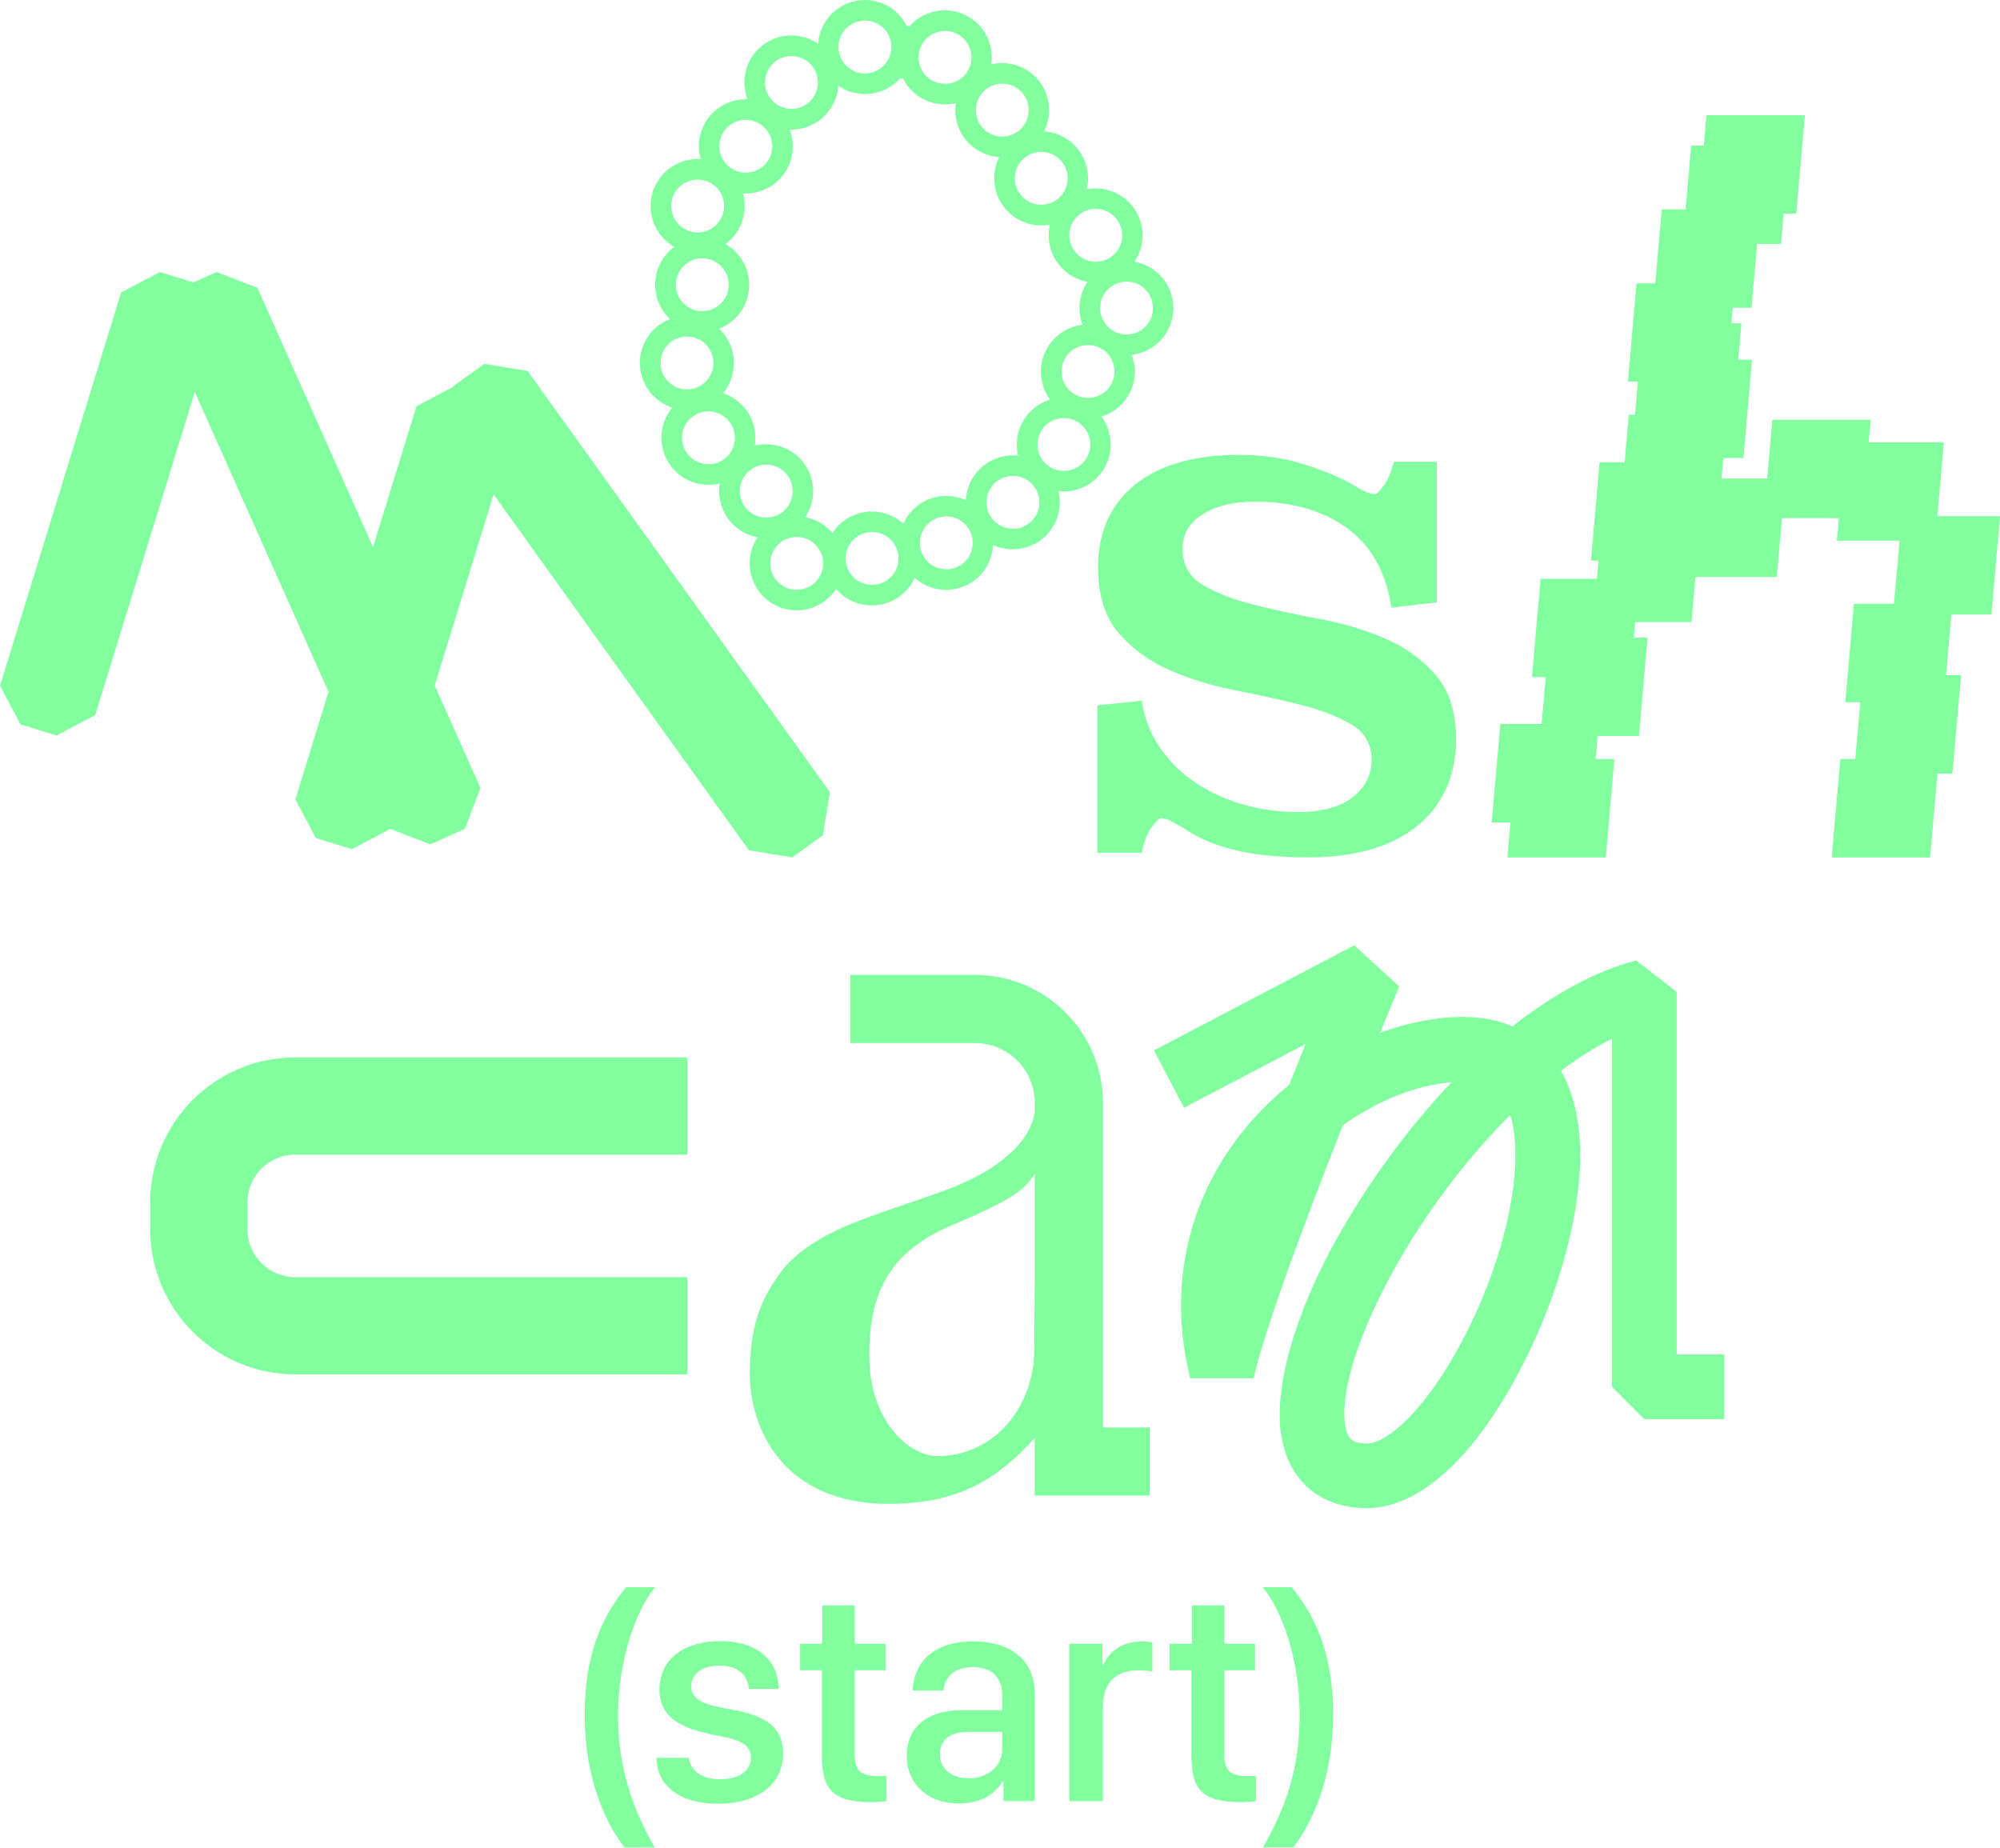
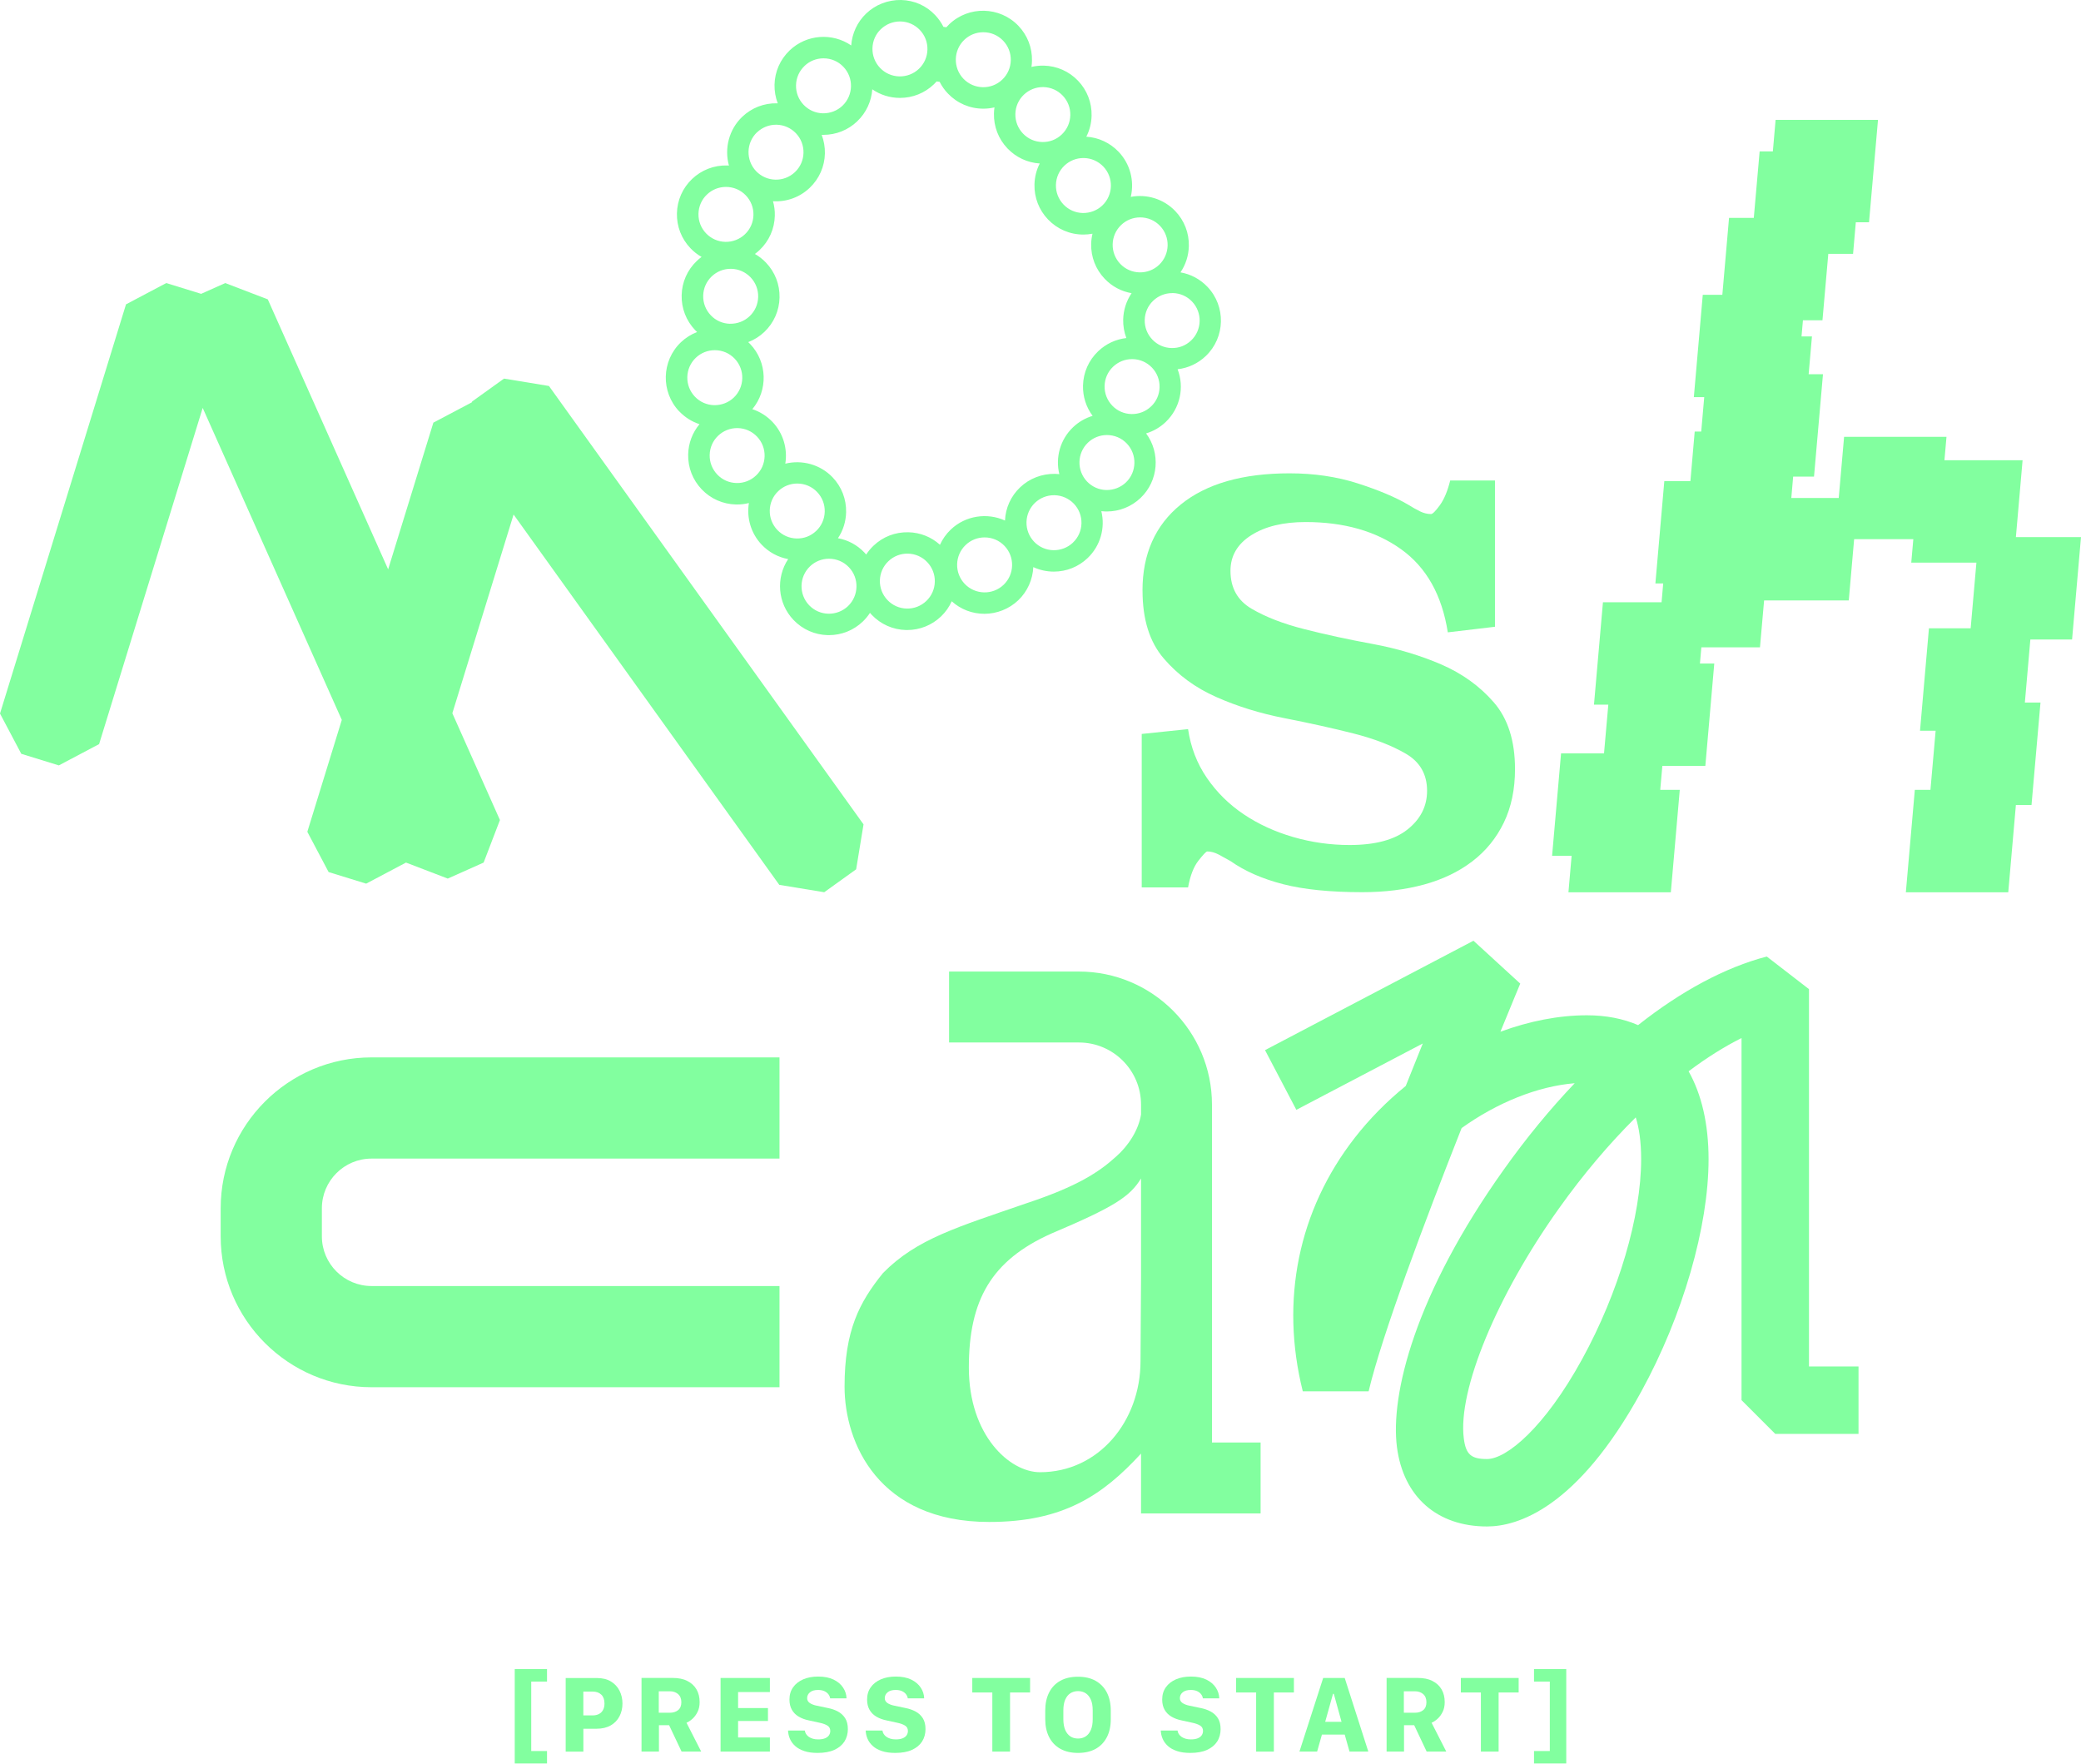
- <svg xmlns="http://www.w3.org/2000/svg" id="Layer_2" viewBox="0 0 484.89 447.9">
+ <svg xmlns="http://www.w3.org/2000/svg" id="Layer_2" viewBox="0 0 484.89 410.88">
  <defs>
    <style>.cls-1{fill:#82ff9f;}</style>
  </defs>
  <g id="Layer_1-2">
    <path class="cls-1" d="M79.64,167.74l-8.03,26.06c1.94,3.66,3.02,5.72,4.96,9.38l8.75,2.7c3.63-1.92,5.68-3,9.28-4.91,3.76,1.44,5.93,2.27,9.73,3.73l8.36-3.73c1.48-3.87,2.31-6.04,3.8-9.91l-11.09-24.88,14.27-46.3,61.91,86.28c4.09.67,6.38,1.05,10.47,1.72l7.44-5.34c.67-4.09,1.05-6.38,1.72-10.47l-73.3-102.14c-4.09-.67-6.38-1.05-10.47-1.72l-7.44,5.34c0,.06-.02.11-.03.17-3.42,1.81-5.46,2.89-8.99,4.75l-10.54,34.18-28.04-62.9c-3.87-1.48-6.04-2.31-9.91-3.8l-5.62,2.51-8.13-2.51c-3.66,1.94-5.72,3.02-9.38,4.96L0,166.25c1.94,3.66,3.02,5.72,4.96,9.38l8.75,2.7c3.66-1.94,5.72-3.02,9.38-4.96l24.14-78.33,32.42,72.71Z" />
    <path class="cls-1" d="M158.3,95.87c1.32,1.38,2.93,2.39,4.69,2.96-1.65,1.97-2.58,4.43-2.64,7.04-.07,3.05,1.05,5.94,3.15,8.14,2.1,2.2,4.94,3.46,7.99,3.53h.26c.93,0,1.86-.11,2.75-.34-.57,3.47.49,7.1,2.99,9.72,1.68,1.76,3.82,2.91,6.16,3.34-2.88,4.34-2.5,10.26,1.25,14.19,2.1,2.2,4.94,3.46,7.98,3.53h.27c2.94,0,5.74-1.12,7.87-3.15.65-.62,1.21-1.3,1.69-2.04.14.16.28.32.42.47,2.1,2.2,4.94,3.46,7.99,3.53h.26c2.94,0,5.74-1.12,7.87-3.15,1.07-1.02,1.92-2.22,2.51-3.55,2.09,1.89,4.77,2.92,7.63,2.92s5.74-1.12,7.87-3.15c2.14-2.04,3.37-4.83,3.51-7.73,1.49.69,3.11,1.05,4.78,1.05,2.95,0,5.74-1.12,7.87-3.15,3-2.86,4.15-7.05,3.2-10.93.33.04.67.06,1.01.07h.26c2.94,0,5.74-1.12,7.87-3.15,4.2-4.01,4.67-10.49,1.29-15.04,1.7-.51,3.26-1.41,4.56-2.65,3.39-3.23,4.4-8.09,2.78-12.3,2.46-.28,4.76-1.35,6.57-3.08,4.55-4.34,4.72-11.58.38-16.13-1.7-1.78-3.89-2.95-6.28-3.36,1.22-1.8,1.9-3.91,1.95-6.13.07-3.05-1.05-5.94-3.15-8.14-2.72-2.85-6.66-4.03-10.38-3.32.87-3.68-.12-7.66-2.84-10.51-2-2.09-4.66-3.33-7.52-3.51.77-1.5,1.19-3.17,1.23-4.89.07-3.05-1.05-5.94-3.15-8.14-2.1-2.2-4.94-3.46-7.99-3.53-.96-.02-1.93.08-2.87.3.07-.47.11-.94.12-1.42.07-3.05-1.05-5.94-3.15-8.14-4.34-4.55-11.58-4.72-16.13-.38-.23.22-.46.46-.67.7l-.68-.09c-.5-.99-1.15-1.92-1.93-2.74C215.85,1.33,213.02.07,209.96,0c-3.04-.05-5.94,1.06-8.13,3.15-2.09,1.99-3.29,4.66-3.49,7.44-4.35-2.99-10.37-2.64-14.34,1.15-2.2,2.1-3.46,4.94-3.53,7.99-.03,1.49.23,2.97.75,4.34-.05,0-.09,0-.14,0-3.04-.08-5.94,1.05-8.14,3.15-3.08,2.94-4.2,7.37-3.09,11.35-.15,0-.3-.02-.45-.02-3.05-.07-5.94,1.06-8.14,3.15-2.2,2.1-3.46,4.94-3.53,7.99-.07,3.05,1.05,5.94,3.15,8.14.77.81,1.64,1.49,2.59,2.03-.39.29-.76.6-1.11.94-2.21,2.1-3.46,4.94-3.53,7.98-.07,3.04,1.05,5.94,3.15,8.14.15.15.29.3.45.44-1.39.53-2.68,1.34-3.77,2.38-4.55,4.34-4.72,11.58-.38,16.13ZM176.18,110.77c-1.24,1.19-2.87,1.81-4.57,1.77h0c-1.71-.04-3.3-.74-4.48-1.98-1.18-1.24-1.81-2.86-1.77-4.57s.74-3.3,1.98-4.48c1.2-1.14,2.77-1.77,4.42-1.77h.15c1.71.04,3.3.75,4.48,1.98,1.18,1.24,1.81,2.86,1.77,4.57-.04,1.71-.74,3.31-1.98,4.48ZM185.61,125.46c-1.71-.04-3.3-.74-4.48-1.98-1.18-1.24-1.81-2.86-1.77-4.57.04-1.71.74-3.31,1.98-4.48,1.19-1.14,2.76-1.77,4.42-1.77,1.77,0,3.42.7,4.64,1.98,1.18,1.24,1.81,2.86,1.77,4.57-.04,1.71-.74,3.31-1.98,4.48-1.25,1.19-2.84,1.81-4.57,1.77h0ZM197.59,141.22c-1.24,1.18-2.88,1.8-4.57,1.77-1.71-.04-3.3-.74-4.49-1.98-2.44-2.56-2.34-6.62.21-9.06,1.19-1.14,2.76-1.77,4.42-1.77,1.77,0,3.42.7,4.64,1.98,2.44,2.56,2.34,6.62-.21,9.06ZM215.84,140.02c-1.24,1.18-2.86,1.81-4.57,1.77-1.71-.04-3.3-.74-4.48-1.98-1.18-1.24-1.81-2.86-1.77-4.57.04-1.71.74-3.3,1.98-4.48,1.24-1.19,2.88-1.81,4.57-1.77,1.71.04,3.3.74,4.48,1.98,1.18,1.24,1.81,2.86,1.77,4.57-.04,1.71-.74,3.3-1.98,4.48ZM233.85,136.25c-2.56,2.44-6.62,2.34-9.06-.21-1.18-1.24-1.81-2.86-1.77-4.57.04-1.71.74-3.3,1.98-4.49,1.19-1.14,2.76-1.77,4.42-1.77,1.77,0,3.42.7,4.64,1.98,2.44,2.56,2.34,6.62-.21,9.06ZM250.01,126.42h0c-1.23,1.18-2.9,1.8-4.57,1.77-1.71-.04-3.31-.74-4.49-1.98-2.44-2.56-2.34-6.62.21-9.06,1.2-1.14,2.77-1.77,4.42-1.77h.15c1.71.04,3.3.75,4.49,1.98,1.18,1.24,1.81,2.86,1.77,4.57-.04,1.71-.74,3.31-1.98,4.48ZM262.35,112.4c-1.23,1.17-2.87,1.79-4.57,1.77-1.71-.04-3.3-.74-4.49-1.98-2.44-2.56-2.34-6.62.21-9.06,1.19-1.14,2.76-1.77,4.42-1.77,1.77,0,3.42.7,4.64,1.98,2.44,2.56,2.34,6.62-.21,9.06ZM268.2,94.7h0c-1.23,1.18-2.84,1.8-4.57,1.77-1.71-.04-3.31-.74-4.48-1.98-1.18-1.24-1.81-2.86-1.77-4.57.04-1.71.74-3.3,1.98-4.48,1.2-1.14,2.76-1.77,4.42-1.77.05,0,.1,0,.15,0,1.71.04,3.31.74,4.49,1.98,1.18,1.24,1.81,2.86,1.77,4.57-.04,1.71-.74,3.31-1.98,4.48ZM273.28,68.28c1.71.04,3.3.74,4.48,1.98,2.44,2.56,2.34,6.62-.21,9.06-1.25,1.19-2.83,1.81-4.57,1.77-1.71-.04-3.3-.74-4.48-1.98s-1.81-2.86-1.77-4.57c.04-1.71.74-3.3,1.98-4.48,1.2-1.14,2.77-1.77,4.42-1.77h.15ZM261.24,52.42c1.19-1.14,2.76-1.77,4.42-1.77,1.77,0,3.42.7,4.64,1.98,2.44,2.56,2.34,6.62-.21,9.06-1.23,1.18-2.86,1.8-4.57,1.77-1.71-.04-3.3-.74-4.49-1.98-1.18-1.24-1.81-2.86-1.77-4.57.04-1.71.74-3.3,1.98-4.49ZM252.44,36.82h.15c1.71.04,3.3.75,4.49,1.98,2.44,2.56,2.34,6.62-.21,9.06-1.24,1.18-2.88,1.79-4.57,1.77-1.71-.04-3.31-.74-4.49-1.98-1.18-1.24-1.81-2.86-1.77-4.57.04-1.71.74-3.3,1.98-4.49,1.2-1.14,2.76-1.77,4.42-1.77ZM238.57,22.06c1.2-1.14,2.77-1.77,4.42-1.77h.15c1.71.04,3.3.75,4.48,1.98,1.18,1.24,1.81,2.86,1.77,4.57-.04,1.71-.74,3.3-1.98,4.48-1.25,1.2-2.85,1.81-4.57,1.77-1.71-.04-3.3-.74-4.48-1.98-1.18-1.24-1.81-2.86-1.77-4.57.04-1.71.74-3.3,1.98-4.48ZM224.69,9.28c1.19-1.14,2.76-1.77,4.42-1.77,1.77,0,3.42.7,4.64,1.98,1.18,1.24,1.81,2.86,1.77,4.57-.04,1.71-.74,3.3-1.98,4.49-2.56,2.44-6.62,2.34-9.06-.21-2.44-2.56-2.34-6.62.21-9.06ZM205.28,6.77c1.2-1.14,2.77-1.77,4.42-1.77h.15c1.71.04,3.3.75,4.48,1.98,1.18,1.24,1.81,2.86,1.77,4.57-.04,1.71-.74,3.3-1.98,4.48-1.23,1.18-2.87,1.8-4.57,1.77-1.71-.04-3.31-.74-4.49-1.98s-1.81-2.86-1.77-4.57c.04-1.71.74-3.31,1.98-4.48ZM199.76,28.24c2.09-1.99,3.29-4.66,3.49-7.43,1.88,1.3,4.11,2,6.46,2,2.95,0,5.75-1.12,7.87-3.15.23-.22.46-.45.67-.69l.69.09c.5.99,1.15,1.92,1.93,2.73,2.17,2.27,5.1,3.53,8.25,3.53.88,0,1.75-.1,2.6-.3-.07.47-.11.94-.12,1.42-.07,3.05,1.05,5.94,3.15,8.14,2,2.09,4.66,3.33,7.52,3.51-.77,1.5-1.19,3.17-1.23,4.89-.07,3.05,1.05,5.94,3.15,8.14,2.17,2.27,5.1,3.53,8.25,3.53.71,0,1.42-.07,2.12-.2-.18.77-.29,1.56-.31,2.36-.07,3.05,1.05,5.94,3.15,8.14,1.7,1.79,3.89,2.95,6.27,3.36-1.22,1.8-1.9,3.91-1.96,6.13-.03,1.49.22,2.95.74,4.32-2.45.28-4.75,1.34-6.57,3.08-2.2,2.1-3.46,4.94-3.53,7.99-.06,2.57.73,5.03,2.24,7.06-1.7.51-3.26,1.41-4.56,2.65-3,2.86-4.15,7.05-3.2,10.93-.33-.04-.67-.06-1.01-.07-3.04-.04-5.95,1.07-8.13,3.15-2.14,2.04-3.39,4.78-3.52,7.73-4.14-1.89-9.21-1.17-12.63,2.1-1.07,1.02-1.92,2.22-2.52,3.55-2.02-1.83-4.61-2.86-7.36-2.92-3.08-.07-5.94,1.05-8.14,3.15-.64.61-1.21,1.3-1.69,2.04-.14-.16-.28-.32-.42-.47-1.69-1.77-3.83-2.91-6.16-3.33,1.19-1.78,1.85-3.86,1.9-6.05.07-3.05-1.05-5.94-3.15-8.14-2.87-3-7.12-4.14-11.02-3.18.57-3.47-.48-7.1-2.99-9.73-1.32-1.38-2.93-2.39-4.69-2.97,3.67-4.39,3.53-10.95-.51-15.18-.15-.15-.29-.3-.45-.44,1.39-.53,2.68-1.34,3.77-2.38,2.2-2.1,3.46-4.94,3.53-7.99.07-3.05-1.05-5.94-3.15-8.14-.77-.81-1.64-1.49-2.59-2.03.39-.29.76-.6,1.11-.93,2.2-2.1,3.46-4.94,3.53-7.99.03-1.15-.12-2.28-.43-3.37,3.18.21,6.28-.94,8.57-3.13,2.2-2.1,3.46-4.94,3.53-7.99.03-1.49-.23-2.97-.75-4.34.05,0,.09,0,.14,0h.27c2.94,0,5.74-1.12,7.87-3.15ZM170.1,75.44c-1.71-.04-3.31-.74-4.48-1.98-1.18-1.24-1.81-2.86-1.77-4.57.04-1.71.74-3.3,1.98-4.49,1.2-1.14,2.76-1.77,4.42-1.77h.15c1.71.04,3.3.75,4.49,1.98,1.18,1.24,1.81,2.86,1.77,4.57-.04,1.71-.74,3.3-1.98,4.48-1.24,1.18-2.87,1.8-4.57,1.77ZM187.46,15.36c1.19-1.14,2.76-1.77,4.42-1.77,1.77,0,3.42.7,4.64,1.98,2.44,2.56,2.34,6.62-.21,9.06-1.23,1.17-2.86,1.79-4.57,1.77-1.71-.04-3.3-.74-4.49-1.98-1.18-1.24-1.81-2.86-1.77-4.57.04-1.71.74-3.3,1.98-4.48ZM176.4,30.83c1.2-1.14,2.77-1.77,4.42-1.77h.15c1.71.04,3.3.75,4.48,1.98s1.81,2.86,1.77,4.57c-.04,1.71-.74,3.3-1.98,4.48-2.56,2.44-6.62,2.34-9.06-.21-2.44-2.56-2.34-6.62.21-9.06ZM162.75,49.8c.04-1.71.74-3.31,1.98-4.48,1.19-1.14,2.76-1.77,4.42-1.77,1.77,0,3.42.7,4.64,1.98,1.18,1.24,1.81,2.86,1.77,4.57-.04,1.71-.74,3.3-1.98,4.48-1.23,1.18-2.9,1.81-4.57,1.77-1.71-.04-3.3-.74-4.49-1.98-1.18-1.24-1.81-2.86-1.77-4.57ZM162.13,83.36c1.19-1.14,2.76-1.77,4.42-1.77,1.77,0,3.42.7,4.64,1.98,2.44,2.56,2.34,6.62-.21,9.06-1.24,1.18-2.87,1.79-4.57,1.77-1.71-.04-3.31-.74-4.49-1.98-1.18-1.24-1.81-2.86-1.77-4.57.04-1.71.74-3.31,1.98-4.49Z" />
    <path class="cls-1" d="M266.22,137.62c0,6.69,1.64,11.95,4.94,15.79,3.29,3.84,7.38,6.85,12.29,9.01,4.9,2.17,10.21,3.81,15.92,4.92,5.71,1.12,11.02,2.29,15.92,3.53,4.9,1.24,9,2.82,12.29,4.74,3.29,1.92,4.94,4.8,4.94,8.64,0,3.59-1.52,6.6-4.56,9.01-3.04,2.42-7.54,3.62-13.5,3.62-4.47,0-8.85-.62-13.13-1.86-4.28-1.24-8.13-3.01-11.55-5.31-3.42-2.3-6.27-5.12-8.57-8.47-2.3-3.35-3.76-7.14-4.38-11.36l-10.8,1.12v35.76h10.8c.49-2.73,1.3-4.81,2.42-6.24,1.12-1.43,1.8-2.14,2.05-2.14.87,0,1.77.25,2.7.74.93.5,1.83.99,2.7,1.49,3.35,2.36,7.45,4.16,12.29,5.4,4.84,1.24,10.99,1.86,18.44,1.86,5.21,0,9.99-.59,14.34-1.77,4.34-1.18,8.1-2.98,11.27-5.4,3.17-2.42,5.62-5.43,7.36-9.03,1.74-3.6,2.61-7.76,2.61-12.48,0-6.58-1.65-11.76-4.94-15.55-3.29-3.79-7.39-6.73-12.29-8.85-4.91-2.11-10.21-3.69-15.92-4.75-5.71-1.05-11.02-2.2-15.92-3.45-4.91-1.24-9-2.82-12.29-4.75-3.29-1.92-4.94-4.87-4.94-8.85,0-3.47,1.61-6.24,4.84-8.29,3.23-2.05,7.45-3.07,12.66-3.07,8.94,0,16.36,2.11,22.25,6.33,5.9,4.22,9.53,10.68,10.89,19.37l10.99-1.3v-34.08h-10.43c-.62,2.48-1.43,4.41-2.42,5.77-1,1.37-1.68,2.05-2.05,2.05-.87,0-1.74-.22-2.61-.65-.87-.43-1.8-.96-2.79-1.58-2.98-1.74-6.89-3.38-11.73-4.93-4.84-1.55-10.12-2.33-15.83-2.33-10.93,0-19.37,2.42-25.33,7.25-5.96,4.83-8.94,11.52-8.94,20.07Z" />
    <polygon class="cls-1" points="482.81 149 484.89 125.14 469.72 125.14 471.28 107.23 453.07 107.23 453.55 101.77 429.69 101.77 428.44 116.03 417.39 116.03 417.82 111.05 422.68 111.05 424.77 87.19 421.43 87.19 422.2 78.39 419.77 78.39 420.1 74.62 424.65 74.62 426.01 59.14 431.78 59.14 432.42 51.78 435.5 51.78 437.59 27.93 413.73 27.93 413.09 35.28 410.01 35.28 408.65 50.77 402.88 50.77 401.32 68.68 396.76 68.68 394.68 92.53 397.1 92.53 396.4 100.55 394.88 100.55 393.88 112.09 387.8 112.09 385.72 135.94 387.54 135.94 387.16 140.32 373.5 140.32 371.41 164.18 374.75 164.18 373.75 175.53 363.74 175.53 361.65 199.39 366.2 199.39 365.46 207.89 389.32 207.89 391.4 184.03 386.85 184.03 387.34 178.44 397.36 178.44 399.44 154.59 396.1 154.59 396.43 150.82 410.09 150.82 411.05 139.89 430.78 139.89 432.03 125.62 445.82 125.62 445.34 131.09 460.52 131.09 459.18 146.39 449.46 146.39 447.38 170.25 451.02 170.25 449.81 184.03 446.17 184.03 444.08 207.89 467.94 207.89 469.72 187.55 473.36 187.55 475.45 163.69 471.81 163.69 473.09 149 482.81 149" />
-     <path class="cls-1" d="M166.63,309.63h-95.06c-6.38,0-11.57-5.19-11.57-11.57v-6.55c0-6.38,5.19-11.57,11.57-11.57h95.06v-23.58h-95.06c-19.38,0-35.15,15.77-35.15,35.15v6.55c0,19.38,15.77,35.15,35.15,35.15h95.06v-23.58Z" />
-     <path class="cls-1" d="M278.73,362.62v-16.53h-11.33v-78.73c0-17.09-13.91-31-31-31h-30.26v16.53h30.26c7.98,0,14.47,6.49,14.47,14.47v2.31c-.59,3.64-2.95,7.32-5.91,9.89-3.95,3.57-8.95,6.84-20.53,10.7-16.32,5.65-25.79,8.33-33.69,16.35-5.53,6.84-8.95,13.38-8.95,26.47s7.9,31.52,33.69,31.52c17.23,0,26.4-6.16,35.39-15.93v13.94h27.86ZM250.87,307.92l-.12,19.22c0,13.98-9.74,25.87-23.42,25.87-7.11,0-16.58-8.62-16.58-24.38s5.26-24.98,19.21-31.22c14.47-6.13,18.29-8.54,20.91-12.84v23.36Z" />
-     <path class="cls-1" d="M406.51,240.46l-9.84-7.6c-9.72,2.54-19.93,8.04-29.98,15.98-3.5-1.51-7.5-2.29-11.94-2.29-6.55,0-13.41,1.36-20.14,3.83,2.76-6.75,4.55-11.04,4.62-11.21l-10.9-9.99-48.57,25.49,7.3,13.91,29.46-15.46c-1.24,3.08-2.58,6.41-3.97,9.9-4.41,3.58-8.44,7.65-11.9,12.1-13.11,16.85-17.4,37.81-12.09,59.04h15.34c3.12-13.16,13.1-39.65,21.67-61.33,8.22-5.9,17.69-9.75,26.35-10.45-5.69,5.97-11.23,12.69-16.47,20.05-20.79,29.15-26.52,52.55-24.95,64.72,1.49,11.58,9.34,18.5,20.99,18.5,6.99,0,20.95-4.09,35.95-31.45,9.67-17.64,15.67-38.37,15.67-54.11,0-8.2-1.62-15.11-4.65-20.49,4.16-3.13,8.3-5.73,12.33-7.75v84.37l7.86,7.86h19.4v-15.71h-11.54v-87.91ZM353.66,326.65c-8.77,16-17.64,23.29-22.17,23.29-3.72,0-4.93-1.07-5.41-4.79-1.44-11.23,7.67-33.27,22.16-53.59,5.66-7.95,11.72-15.09,17.9-21.22.78,2.44,1.26,5.62,1.26,9.76,0,13.26-5.26,31.1-13.74,46.55Z" />
-     <path class="cls-1" d="M151.79,384.8c-6.46,7.87-10.04,17.26-10.04,30.98s4.04,24.91,9.68,32.13h7.29c-5.45-9.67-8.88-19.39-8.88-32.2s4.33-25.49,8.99-30.9h-7.04Z" />
-     <path class="cls-1" d="M177.23,414.44c-4.33-.79-9.64-1.55-9.64-5.56,0-3.21,2.78-5.05,6.86-5.05,5.2,0,6.86,2.96,7.11,5.63h7.22c0-6.75-5.09-11.59-14.12-11.59-7.73,0-14.77,3.54-14.77,11.8,0,6.97,5.67,9.35,12.64,10.83,5.09,1.01,9.53,1.66,9.53,5.63,0,2.82-2.35,5.24-7.44,5.24-4.51,0-7.22-2.09-7.65-5.2h-7.8c0,6.82,5.78,11.16,14.95,11.16s15.74-4.48,15.74-12.2c0-7.22-5.56-9.42-12.64-10.69Z" />
-     <path class="cls-1" d="M207.24,425.3v-20.36h7.44v-6.43h-7.44v-9.28h-7.87v9.28h-5.38v6.43h5.27v21.01c0,7.65,2.56,10.98,11.84,10.98,1.62,0,3.14-.14,3.79-.25v-6.14c-.47.07-1.12.07-1.81.07-4.3,0-5.85-1.16-5.85-5.31Z" />
-     <path class="cls-1" d="M236.08,397.94c-10.18,0-14.51,5.42-14.84,11.91h7.51c.29-3.39,2.78-5.67,7.15-5.67s7.08,2.42,7.08,6.79v3.65h-9.67c-8.77,0-13.47,4.3-13.47,11.08s5.09,11.55,12.49,11.55c5.63,0,8.99-2.35,10.65-5.27h.29v4.69h7.62v-25.99c0-8.52-6.32-12.74-14.8-12.74ZM242.97,424.11c0,4.15-3.57,7.04-8.23,7.04-3.54,0-6.86-1.91-6.86-5.88,0-3.18,2.13-5.38,6.79-5.38h8.3v4.22Z" />
-     <path class="cls-1" d="M267.55,403.54h-.29v-5.02h-8.01v38.16h8.12v-22.6c0-5.13,2.17-9.1,8.59-9.1,1.34,0,2.74.11,3.43.29v-7.08c-.76-.14-1.66-.22-2.71-.22-5.31,0-8.16,3.18-9.13,5.56Z" />
-     <path class="cls-1" d="M296.83,425.3v-20.36h7.44v-6.43h-7.44v-9.28h-7.87v9.28h-5.38v6.43h5.27v21.01c0,7.65,2.56,10.98,11.84,10.98,1.62,0,3.14-.14,3.79-.25v-6.14c-.47.07-1.12.07-1.81.07-4.3,0-5.85-1.16-5.85-5.31Z" />
-     <path class="cls-1" d="M306.1,384.8c4.69,5.42,8.99,17.73,8.99,30.9s-3.43,22.53-8.88,32.2h7.29c5.63-7.22,9.71-18.48,9.71-32.13s-3.61-23.11-10.04-30.98h-7.08Z" />
+     <path class="cls-1" d="M181.63,299.63h-95.06c-6.38,0-11.57-5.19-11.57-11.57v-6.55c0-6.38,5.19-11.57,11.57-11.57h95.06v-23.58h-95.06c-19.38,0-35.15,15.77-35.15,35.15v6.55c0,19.38,15.77,35.15,35.15,35.15h95.06v-23.58Z" />
+     <path class="cls-1" d="M293.73,352.62v-16.53h-11.33v-78.73c0-17.09-13.91-31-31-31h-30.26v16.53h30.26c7.98,0,14.47,6.49,14.47,14.47v2.31c-.59,3.64-2.95,7.32-5.91,9.89-3.95,3.57-8.95,6.84-20.53,10.7-16.32,5.65-25.79,8.33-33.69,16.35-5.53,6.84-8.95,13.38-8.95,26.47s7.9,31.52,33.69,31.52c17.23,0,26.4-6.16,35.39-15.93v13.94h27.86ZM265.87,297.92l-.12,19.22c0,13.98-9.74,25.87-23.42,25.87-7.11,0-16.58-8.62-16.58-24.38s5.26-24.98,19.21-31.22c14.47-6.13,18.29-8.54,20.91-12.84v23.36Z" />
+     <path class="cls-1" d="M421.51,230.46l-9.84-7.6c-9.72,2.54-19.93,8.04-29.98,15.98-3.5-1.51-7.5-2.29-11.94-2.29-6.55,0-13.41,1.36-20.14,3.83,2.76-6.75,4.55-11.04,4.62-11.21l-10.9-9.99-48.57,25.49,7.3,13.91,29.46-15.46c-1.24,3.08-2.58,6.41-3.97,9.9-4.41,3.58-8.44,7.65-11.9,12.1-13.11,16.85-17.4,37.81-12.09,59.04h15.34c3.12-13.16,13.1-39.65,21.67-61.33,8.22-5.9,17.69-9.75,26.35-10.45-5.69,5.97-11.23,12.69-16.47,20.05-20.79,29.15-26.52,52.55-24.95,64.72,1.49,11.58,9.34,18.5,20.99,18.5,6.99,0,20.95-4.09,35.95-31.45,9.67-17.64,15.67-38.37,15.67-54.11,0-8.2-1.62-15.11-4.65-20.49,4.16-3.13,8.3-5.73,12.33-7.75v84.37l7.86,7.86h19.4v-15.71h-11.54v-87.91ZM368.66,316.65c-8.77,16-17.64,23.29-22.17,23.29-3.72,0-4.93-1.07-5.41-4.79-1.44-11.23,7.67-33.27,22.16-53.59,5.66-7.95,11.72-15.09,17.9-21.22.78,2.44,1.26,5.62,1.26,9.76,0,13.26-5.26,31.1-13.74,46.55Z" />
+     <path class="cls-1" d="M127.46,388.88v2.91h-3.68v16.18h3.68v2.9h-7.52v-21.99h7.52Z" />
+     <path class="cls-1" d="M142.36,391.77c.88.54,1.55,1.26,2,2.16.45.9.68,1.89.68,2.97s-.23,2.08-.69,2.97c-.46.89-1.13,1.6-2.03,2.12-.9.52-2.01.79-3.33.79h-3.06v5.33h-4.12v-17.15h7.24c1.32,0,2.43.27,3.31.81ZM140.11,394.84c-.49-.48-1.17-.72-2.02-.72h-2.17v5.55h2.17c.57,0,1.06-.11,1.48-.33.41-.22.73-.53.95-.95.22-.41.33-.91.33-1.5,0-.9-.25-1.58-.74-2.06Z" />
+     <path class="cls-1" d="M160.15,391.65c.94.46,1.65,1.12,2.14,1.96.49.84.73,1.83.73,2.96,0,.88-.16,1.65-.49,2.3-.33.66-.73,1.2-1.2,1.61-.47.42-.93.72-1.37.9l3.42,6.71h-4.57l-2.9-6.13h-2.37v6.13h-4.06v-17.15h7.25c1.36,0,2.5.23,3.44.7ZM156.05,399.05c.8,0,1.46-.2,1.96-.61.5-.41.75-1.02.75-1.84s-.26-1.46-.77-1.9-1.15-.65-1.91-.65h-2.58v5h2.54Z" />
+     <path class="cls-1" d="M179.39,408.1h-11.49v-17.15h11.49v3.28h-7.41v3.73h6.96v3.01h-6.96v3.84h7.41v3.28Z" />
+     <path class="cls-1" d="M187.53,403.2c.03.28.13.54.28.79.15.25.37.47.63.66.27.19.59.34.95.45s.79.16,1.26.16c.65,0,1.18-.09,1.59-.26.42-.17.72-.41.92-.7.2-.3.3-.63.3-1.01,0-.54-.21-.95-.64-1.23s-1.06-.52-1.9-.69l-2.42-.53c-.91-.18-1.71-.48-2.39-.88-.68-.4-1.21-.93-1.59-1.59-.38-.66-.57-1.46-.57-2.4,0-1.1.28-2.05.85-2.85.56-.8,1.35-1.41,2.35-1.85,1-.43,2.16-.65,3.49-.65,1.43,0,2.63.24,3.6.71.97.47,1.7,1.1,2.21,1.87s.77,1.6.8,2.49h-3.82c-.05-.34-.19-.66-.41-.95-.22-.29-.53-.53-.93-.72-.4-.18-.89-.28-1.46-.28-.83,0-1.46.18-1.9.55-.44.36-.66.82-.66,1.37,0,.46.2.83.61,1.12.41.28.97.5,1.69.64l2.49.52c.88.17,1.67.44,2.38.82.71.38,1.27.9,1.69,1.56s.63,1.52.63,2.56-.27,2.05-.8,2.88c-.54.83-1.33,1.48-2.37,1.95-1.04.47-2.34.7-3.88.7-1.21,0-2.24-.14-3.1-.43s-1.57-.67-2.12-1.17-.96-1.05-1.23-1.68c-.27-.62-.41-1.27-.44-1.94h3.93Z" />
+     <path class="cls-1" d="M205.62,403.2c.03.28.13.54.28.79.15.25.37.47.63.66.27.19.59.34.95.45s.79.16,1.26.16c.65,0,1.18-.09,1.59-.26.42-.17.72-.41.92-.7.2-.3.3-.63.3-1.01,0-.54-.21-.95-.64-1.23s-1.06-.52-1.9-.69l-2.42-.53c-.91-.18-1.71-.48-2.39-.88-.68-.4-1.21-.93-1.59-1.59-.38-.66-.57-1.46-.57-2.4,0-1.1.28-2.05.85-2.85.56-.8,1.35-1.41,2.35-1.85,1-.43,2.16-.65,3.49-.65,1.43,0,2.63.24,3.6.71.97.47,1.7,1.1,2.21,1.87s.77,1.6.8,2.49h-3.82c-.05-.34-.19-.66-.41-.95-.22-.29-.53-.53-.93-.72-.4-.18-.89-.28-1.46-.28-.83,0-1.46.18-1.9.55-.44.36-.66.82-.66,1.37,0,.46.2.83.61,1.12.41.28.97.5,1.69.64l2.49.52c.88.17,1.67.44,2.38.82.71.38,1.27.9,1.69,1.56s.63,1.52.63,2.56-.27,2.05-.8,2.88c-.54.83-1.33,1.48-2.37,1.95-1.04.47-2.34.7-3.88.7-1.21,0-2.24-.14-3.1-.43s-1.57-.67-2.12-1.17-.96-1.05-1.23-1.68c-.27-.62-.41-1.27-.44-1.94h3.93Z" />
+     <path class="cls-1" d="M231.22,408.1v-13.77h-4.67v-3.38h13.47v3.38h-4.67v13.77h-4.12Z" />
+     <path class="cls-1" d="M257.92,404.72c-.6,1.18-1.47,2.09-2.6,2.73-1.14.64-2.51.96-4.13.96s-2.98-.32-4.13-.96c-1.14-.64-2.01-1.55-2.61-2.73-.6-1.18-.9-2.57-.9-4.17v-2c0-1.62.3-3.03.9-4.21.6-1.19,1.47-2.1,2.61-2.73,1.14-.64,2.52-.95,4.13-.95s2.99.32,4.13.97c1.13.65,2,1.56,2.6,2.73.6,1.18.9,2.58.9,4.2v2c0,1.6-.3,2.99-.9,4.17ZM254.18,396.01c-.29-.66-.69-1.17-1.2-1.5s-1.11-.5-1.78-.5-1.29.17-1.8.5-.91.84-1.2,1.5c-.29.67-.43,1.5-.43,2.49v2.06c0,.99.15,1.82.43,2.49.29.67.69,1.17,1.2,1.51s1.11.5,1.8.5,1.27-.17,1.78-.5.91-.84,1.2-1.51c.29-.67.43-1.5.43-2.49v-2.06c0-1-.14-1.83-.43-2.49Z" />
+     <path class="cls-1" d="M274.38,403.2c.03.28.13.54.28.79.15.25.37.47.63.66.27.19.59.34.95.45s.79.16,1.26.16c.65,0,1.18-.09,1.59-.26.42-.17.72-.41.92-.7.2-.3.3-.63.3-1.01,0-.54-.21-.95-.64-1.23s-1.06-.52-1.9-.69l-2.42-.53c-.91-.18-1.71-.48-2.39-.88-.68-.4-1.21-.93-1.59-1.59-.38-.66-.57-1.46-.57-2.4,0-1.1.28-2.05.85-2.85.56-.8,1.35-1.41,2.35-1.85,1-.43,2.16-.65,3.49-.65,1.43,0,2.63.24,3.6.71.97.47,1.7,1.1,2.21,1.87s.77,1.6.8,2.49h-3.82c-.05-.34-.19-.66-.41-.95-.22-.29-.53-.53-.93-.72-.4-.18-.89-.28-1.46-.28-.83,0-1.46.18-1.9.55-.44.36-.66.82-.66,1.37,0,.46.2.83.61,1.12.41.28.97.5,1.69.64l2.49.52c.88.17,1.67.44,2.38.82.71.38,1.27.9,1.69,1.56s.63,1.52.63,2.56-.27,2.05-.8,2.88c-.54.83-1.33,1.48-2.37,1.95-1.04.47-2.34.7-3.88.7-1.21,0-2.24-.14-3.1-.43s-1.57-.67-2.12-1.17-.96-1.05-1.23-1.68c-.27-.62-.41-1.27-.44-1.94h3.93Z" />
+     <path class="cls-1" d="M292.69,408.1v-13.77h-4.67v-3.38h13.47v3.38h-4.67v13.77h-4.12Z" />
+     <path class="cls-1" d="M302.78,408.1l5.53-17.15h5.02l5.5,17.15h-4.38l-1.12-3.96h-5.31l-1.12,3.96h-4.12ZM310.6,394.65l-1.82,6.52h3.81l-1.8-6.52h-.19Z" />
+     <path class="cls-1" d="M333.76,391.65c.94.46,1.65,1.12,2.14,1.96.49.84.73,1.83.73,2.96,0,.88-.16,1.65-.49,2.3-.33.66-.73,1.2-1.2,1.61-.47.42-.93.72-1.37.9l3.42,6.71h-4.57l-2.9-6.13h-2.37v6.13h-4.06v-17.15h7.25c1.36,0,2.5.23,3.44.7ZM329.66,399.05c.8,0,1.46-.2,1.96-.61.5-.41.75-1.02.75-1.84s-.26-1.46-.77-1.9-1.15-.65-1.91-.65h-2.58v5h2.54Z" />
+     <path class="cls-1" d="M345.06,408.1v-13.77h-4.67v-3.38h13.47v3.38h-4.67v13.77h-4.12Z" />
+     <path class="cls-1" d="M364.95,388.88v21.99h-7.51v-2.9h3.68v-16.18h-3.68v-2.91h7.51Z" />
  </g>
</svg>
